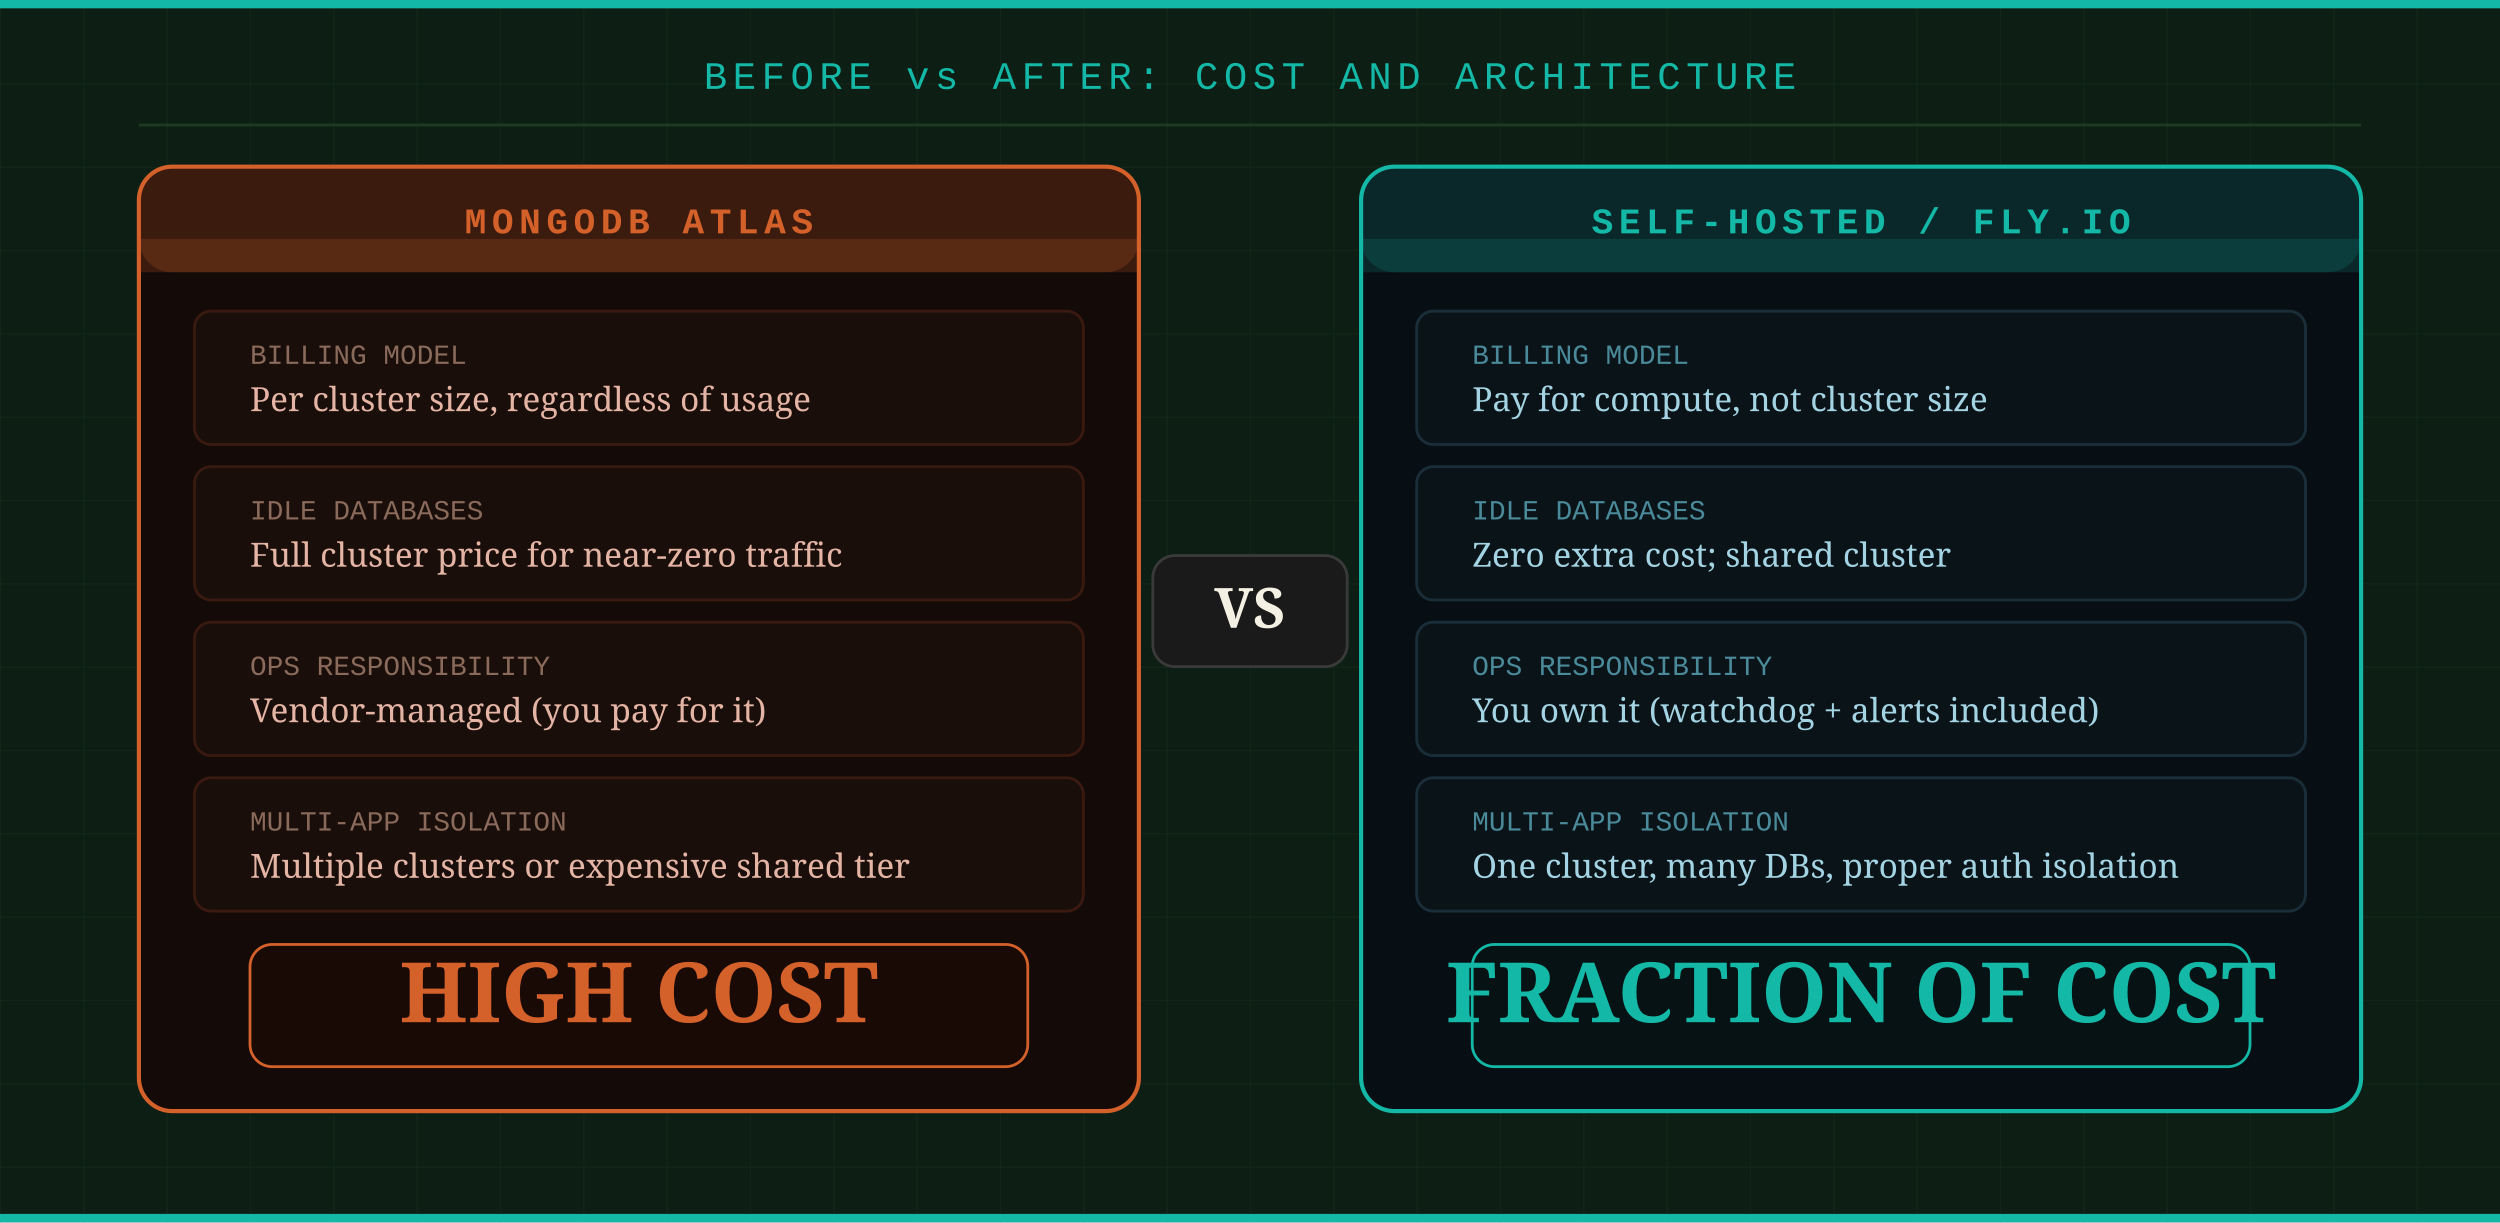
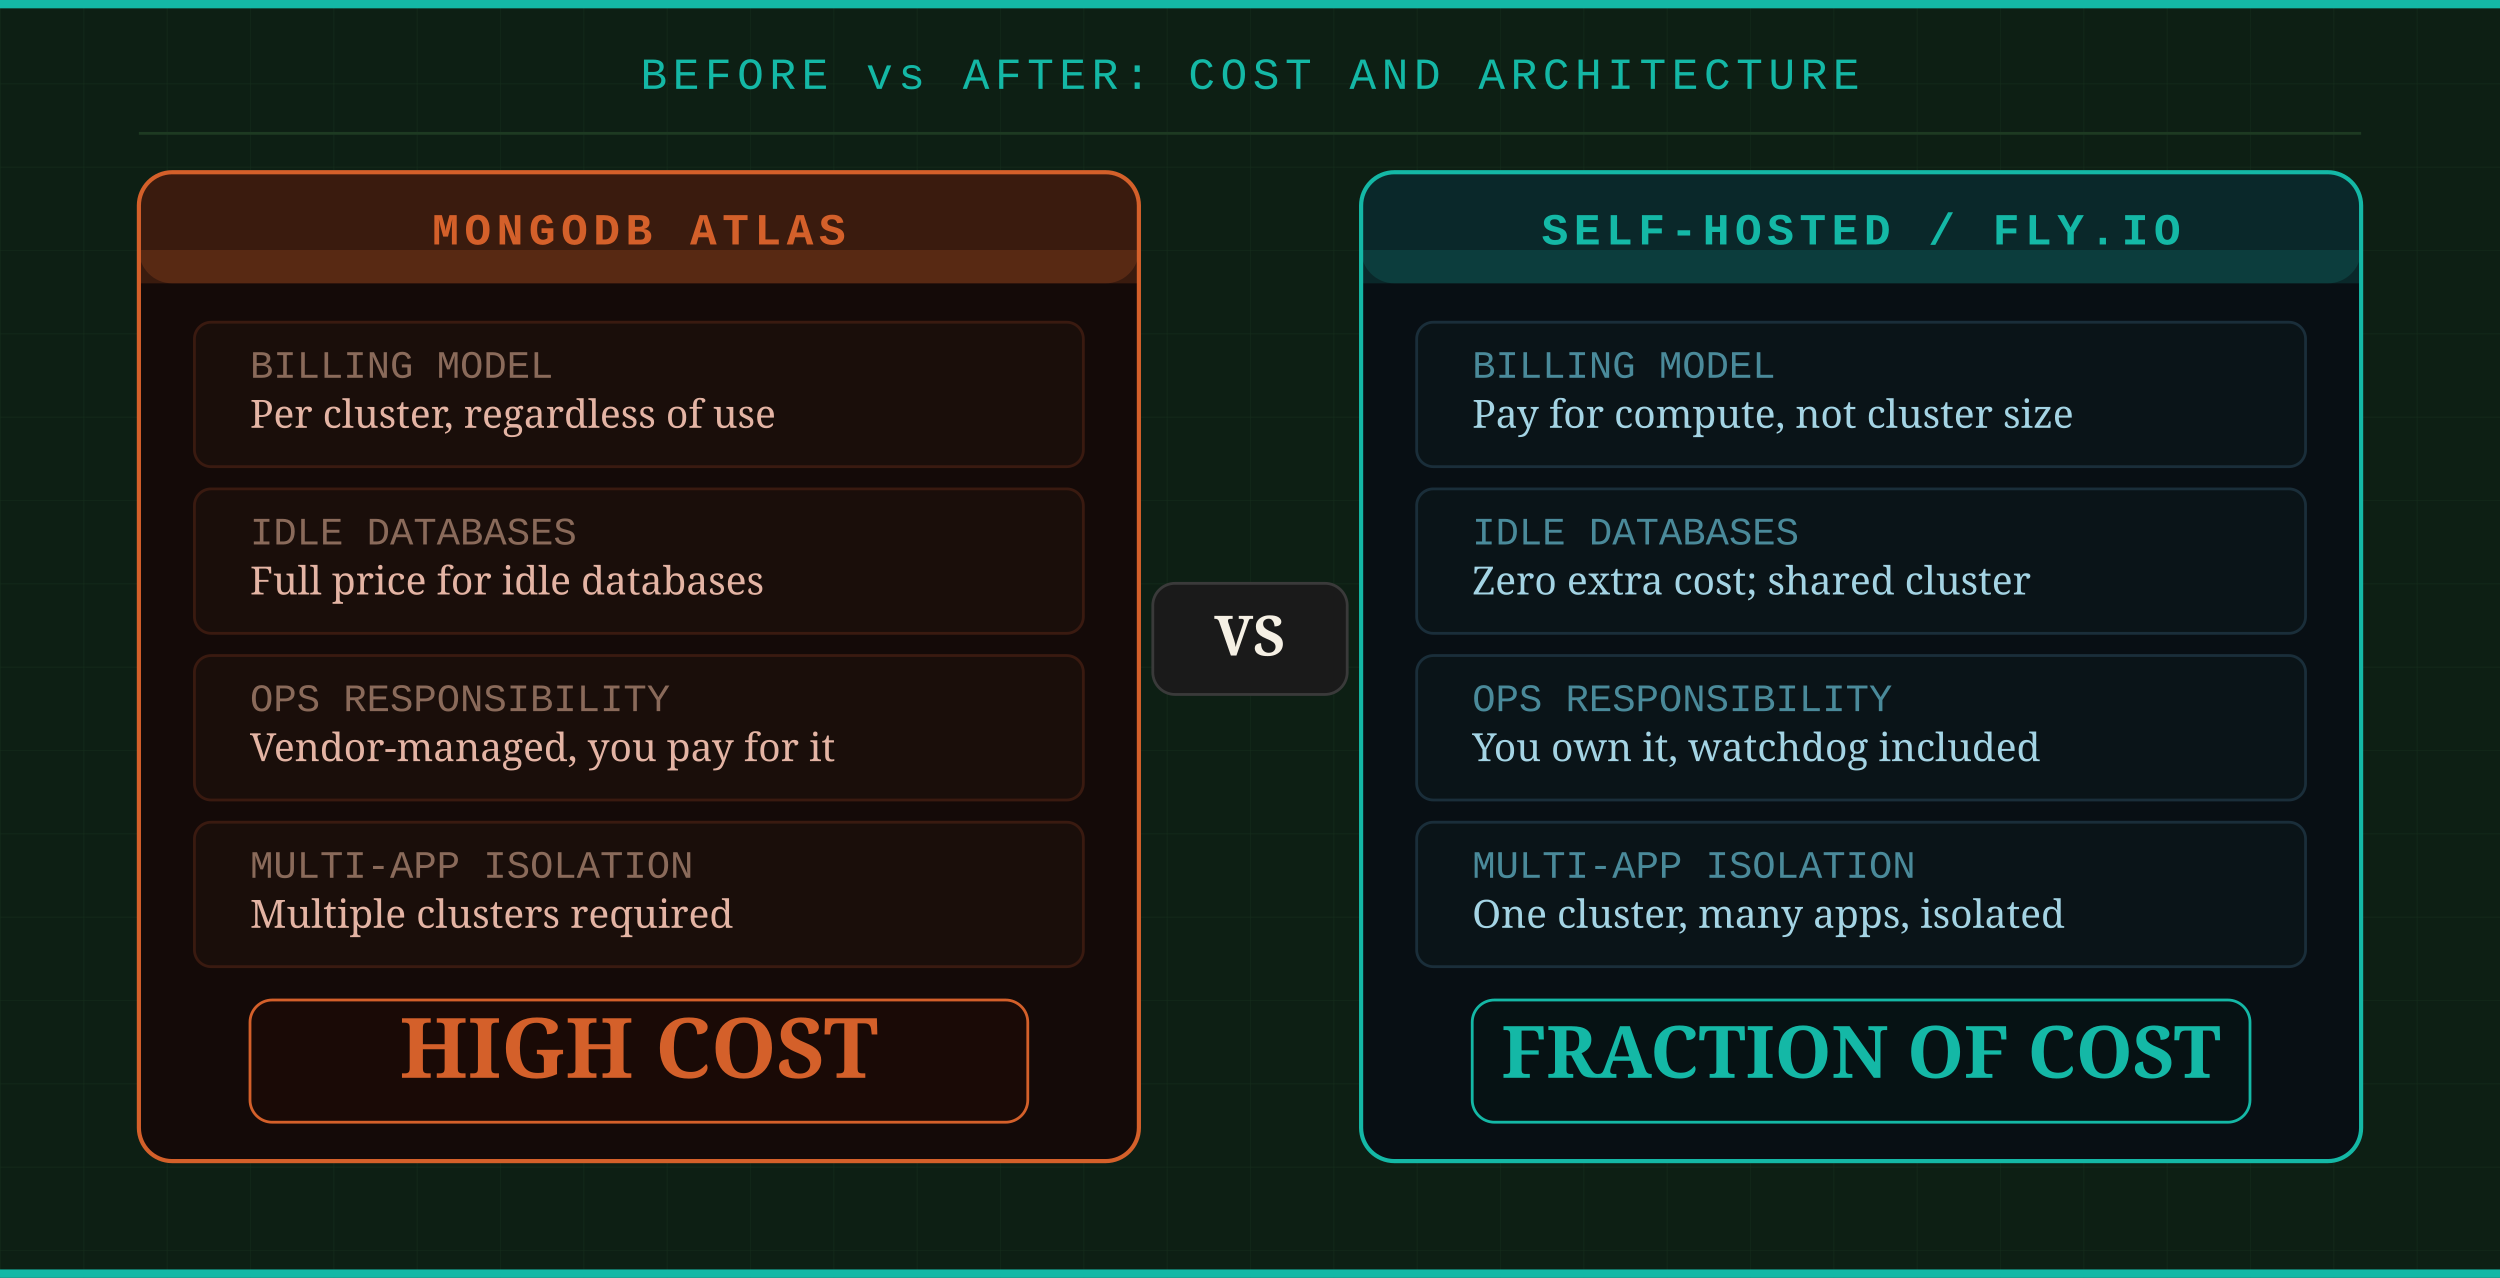
- <svg xmlns="http://www.w3.org/2000/svg" viewBox="0 0 900 440" width="900" height="440" role="img" aria-label="Cost and architecture comparison: MongoDB Atlas versus self-hosted on Fly.io">
-   <rect width="900" height="440" fill="#0D1F14" />
+ <svg xmlns="http://www.w3.org/2000/svg" viewBox="0 0 900 460" width="900" height="460" role="img" aria-label="Cost and architecture comparison: MongoDB Atlas versus self-hosted on Fly.io">
+   <rect width="900" height="460" fill="#0D1F14" />
  <pattern id="g3" width="30" height="30" patternUnits="userSpaceOnUse">
    <path d="M 30 0 L 0 0 0 30" fill="none" stroke="#1d3a22" stroke-width="0.4" />
  </pattern>
-   <rect width="900" height="440" fill="url(#g3)" opacity="0.5" />
+   <rect width="900" height="460" fill="url(#g3)" opacity="0.5" />
  <rect x="0" y="0" width="900" height="3" fill="#14B8A6" />
-   <text x="450" y="32" font-family="'Courier New', monospace" font-size="14" fill="#14B8A6" text-anchor="middle" letter-spacing="2">BEFORE vs AFTER: COST AND ARCHITECTURE</text>
-   <line x1="50" y1="45" x2="850" y2="45" stroke="#1d3a22" stroke-width="1" />
-   <rect x="50" y="60" width="360" height="340" rx="12" fill="#140a08" stroke="#D4602A" stroke-width="1.5" />
-   <rect x="50" y="60" width="360" height="38" rx="12" fill="#D4602A" opacity="0.2" />
-   <rect x="50" y="86" width="360" height="12" fill="#D4602A" opacity="0.2" />
-   <text x="230" y="84" font-family="'Courier New', monospace" font-size="13" font-weight="bold" fill="#D4602A" text-anchor="middle" letter-spacing="2">MONGODB ATLAS</text>
-   <rect x="70" y="112" width="320" height="48" rx="6" fill="#1a0e0a" stroke="#3a1a10" stroke-width="1" />
-   <text x="90" y="131" font-family="'Courier New', monospace" font-size="10" fill="#8a6a5a">BILLING MODEL</text>
-   <text x="90" y="148" font-family="Georgia, serif" font-size="12" fill="#e4b4a4">Per cluster size, regardless of usage</text>
-   <rect x="70" y="168" width="320" height="48" rx="6" fill="#1a0e0a" stroke="#3a1a10" stroke-width="1" />
-   <text x="90" y="187" font-family="'Courier New', monospace" font-size="10" fill="#8a6a5a">IDLE DATABASES</text>
-   <text x="90" y="204" font-family="Georgia, serif" font-size="12" fill="#e4b4a4">Full cluster price for near-zero traffic</text>
-   <rect x="70" y="224" width="320" height="48" rx="6" fill="#1a0e0a" stroke="#3a1a10" stroke-width="1" />
-   <text x="90" y="243" font-family="'Courier New', monospace" font-size="10" fill="#8a6a5a">OPS RESPONSIBILITY</text>
-   <text x="90" y="260" font-family="Georgia, serif" font-size="12" fill="#e4b4a4">Vendor-managed (you pay for it)</text>
-   <rect x="70" y="280" width="320" height="48" rx="6" fill="#1a0e0a" stroke="#3a1a10" stroke-width="1" />
-   <text x="90" y="299" font-family="'Courier New', monospace" font-size="10" fill="#8a6a5a">MULTI-APP ISOLATION</text>
-   <text x="90" y="316" font-family="Georgia, serif" font-size="12" fill="#e4b4a4">Multiple clusters or expensive shared tier</text>
-   <rect x="90" y="340" width="280" height="44" rx="8" fill="#1a0a06" stroke="#D4602A" stroke-width="1" />
-   <text x="230" y="368" font-family="Georgia, serif" font-size="30" font-weight="bold" fill="#D4602A" text-anchor="middle">HIGH COST</text>
-   <rect x="490" y="60" width="360" height="340" rx="12" fill="#080f14" stroke="#14B8A6" stroke-width="1.5" />
-   <rect x="490" y="60" width="360" height="38" rx="12" fill="#14B8A6" opacity="0.15" />
-   <rect x="490" y="86" width="360" height="12" fill="#14B8A6" opacity="0.15" />
-   <text x="670" y="84" font-family="'Courier New', monospace" font-size="13" font-weight="bold" fill="#14B8A6" text-anchor="middle" letter-spacing="2">SELF-HOSTED / FLY.IO</text>
-   <rect x="510" y="112" width="320" height="48" rx="6" fill="#0a1418" stroke="#1a2e3a" stroke-width="1" />
-   <text x="530" y="131" font-family="'Courier New', monospace" font-size="10" fill="#4a8a9a">BILLING MODEL</text>
-   <text x="530" y="148" font-family="Georgia, serif" font-size="12" fill="#a4d4e4">Pay for compute, not cluster size</text>
-   <rect x="510" y="168" width="320" height="48" rx="6" fill="#0a1418" stroke="#1a2e3a" stroke-width="1" />
-   <text x="530" y="187" font-family="'Courier New', monospace" font-size="10" fill="#4a8a9a">IDLE DATABASES</text>
-   <text x="530" y="204" font-family="Georgia, serif" font-size="12" fill="#a4d4e4">Zero extra cost; shared cluster</text>
-   <rect x="510" y="224" width="320" height="48" rx="6" fill="#0a1418" stroke="#1a2e3a" stroke-width="1" />
-   <text x="530" y="243" font-family="'Courier New', monospace" font-size="10" fill="#4a8a9a">OPS RESPONSIBILITY</text>
-   <text x="530" y="260" font-family="Georgia, serif" font-size="12" fill="#a4d4e4">You own it (watchdog + alerts included)</text>
-   <rect x="510" y="280" width="320" height="48" rx="6" fill="#0a1418" stroke="#1a2e3a" stroke-width="1" />
-   <text x="530" y="299" font-family="'Courier New', monospace" font-size="10" fill="#4a8a9a">MULTI-APP ISOLATION</text>
-   <text x="530" y="316" font-family="Georgia, serif" font-size="12" fill="#a4d4e4">One cluster, many DBs, proper auth isolation</text>
-   <rect x="530" y="340" width="280" height="44" rx="8" fill="#061214" stroke="#14B8A6" stroke-width="1" />
-   <text x="670" y="368" font-family="Georgia, serif" font-size="30" font-weight="bold" fill="#14B8A6" text-anchor="middle">FRACTION OF COST</text>
-   <rect x="415" y="200" width="70" height="40" rx="8" fill="#1a1a1a" stroke="#3a3a3a" stroke-width="1" />
-   <text x="450" y="226" font-family="Georgia, serif" font-size="20" font-weight="bold" fill="#F5F0E4" text-anchor="middle">VS</text>
-   <rect x="0" y="437" width="900" height="3" fill="#14B8A6" />
+   <text x="450" y="32" font-family="'Courier New', monospace" font-size="16" fill="#14B8A6" text-anchor="middle" letter-spacing="2">BEFORE vs AFTER: COST AND ARCHITECTURE</text>
+   <line x1="50" y1="48" x2="850" y2="48" stroke="#1d3a22" stroke-width="1" />
+   <rect x="50" y="62" width="360" height="356" rx="12" fill="#140a08" stroke="#D4602A" stroke-width="1.5" />
+   <rect x="50" y="62" width="360" height="40" rx="12" fill="#D4602A" opacity="0.2" />
+   <rect x="50" y="90" width="360" height="12" fill="#D4602A" opacity="0.2" />
+   <text x="230" y="88" font-family="'Courier New', monospace" font-size="16" font-weight="bold" fill="#D4602A" text-anchor="middle" letter-spacing="2">MONGODB ATLAS</text>
+   <rect x="70" y="116" width="320" height="52" rx="6" fill="#1a0e0a" stroke="#3a1a10" stroke-width="1" />
+   <text x="90" y="136" font-family="'Courier New', monospace" font-size="14" fill="#8a6a5a">BILLING MODEL</text>
+   <text x="90" y="154" font-family="Georgia, serif" font-size="14" fill="#e4b4a4">Per cluster, regardless of use</text>
+   <rect x="70" y="176" width="320" height="52" rx="6" fill="#1a0e0a" stroke="#3a1a10" stroke-width="1" />
+   <text x="90" y="196" font-family="'Courier New', monospace" font-size="14" fill="#8a6a5a">IDLE DATABASES</text>
+   <text x="90" y="214" font-family="Georgia, serif" font-size="14" fill="#e4b4a4">Full price for idle databases</text>
+   <rect x="70" y="236" width="320" height="52" rx="6" fill="#1a0e0a" stroke="#3a1a10" stroke-width="1" />
+   <text x="90" y="256" font-family="'Courier New', monospace" font-size="14" fill="#8a6a5a">OPS RESPONSIBILITY</text>
+   <text x="90" y="274" font-family="Georgia, serif" font-size="14" fill="#e4b4a4">Vendor-managed, you pay for it</text>
+   <rect x="70" y="296" width="320" height="52" rx="6" fill="#1a0e0a" stroke="#3a1a10" stroke-width="1" />
+   <text x="90" y="316" font-family="'Courier New', monospace" font-size="14" fill="#8a6a5a">MULTI-APP ISOLATION</text>
+   <text x="90" y="334" font-family="Georgia, serif" font-size="14" fill="#e4b4a4">Multiple clusters required</text>
+   <rect x="90" y="360" width="280" height="44" rx="8" fill="#1a0a06" stroke="#D4602A" stroke-width="1" />
+   <text x="230" y="388" font-family="Georgia, serif" font-size="30" font-weight="bold" fill="#D4602A" text-anchor="middle">HIGH COST</text>
+   <rect x="490" y="62" width="360" height="356" rx="12" fill="#080f14" stroke="#14B8A6" stroke-width="1.5" />
+   <rect x="490" y="62" width="360" height="40" rx="12" fill="#14B8A6" opacity="0.15" />
+   <rect x="490" y="90" width="360" height="12" fill="#14B8A6" opacity="0.15" />
+   <text x="670" y="88" font-family="'Courier New', monospace" font-size="16" font-weight="bold" fill="#14B8A6" text-anchor="middle" letter-spacing="2">SELF-HOSTED / FLY.IO</text>
+   <rect x="510" y="116" width="320" height="52" rx="6" fill="#0a1418" stroke="#1a2e3a" stroke-width="1" />
+   <text x="530" y="136" font-family="'Courier New', monospace" font-size="14" fill="#4a8a9a">BILLING MODEL</text>
+   <text x="530" y="154" font-family="Georgia, serif" font-size="14" fill="#a4d4e4">Pay for compute, not cluster size</text>
+   <rect x="510" y="176" width="320" height="52" rx="6" fill="#0a1418" stroke="#1a2e3a" stroke-width="1" />
+   <text x="530" y="196" font-family="'Courier New', monospace" font-size="14" fill="#4a8a9a">IDLE DATABASES</text>
+   <text x="530" y="214" font-family="Georgia, serif" font-size="14" fill="#a4d4e4">Zero extra cost; shared cluster</text>
+   <rect x="510" y="236" width="320" height="52" rx="6" fill="#0a1418" stroke="#1a2e3a" stroke-width="1" />
+   <text x="530" y="256" font-family="'Courier New', monospace" font-size="14" fill="#4a8a9a">OPS RESPONSIBILITY</text>
+   <text x="530" y="274" font-family="Georgia, serif" font-size="14" fill="#a4d4e4">You own it, watchdog included</text>
+   <rect x="510" y="296" width="320" height="52" rx="6" fill="#0a1418" stroke="#1a2e3a" stroke-width="1" />
+   <text x="530" y="316" font-family="'Courier New', monospace" font-size="14" fill="#4a8a9a">MULTI-APP ISOLATION</text>
+   <text x="530" y="334" font-family="Georgia, serif" font-size="14" fill="#a4d4e4">One cluster, many apps, isolated</text>
+   <rect x="530" y="360" width="280" height="44" rx="8" fill="#061214" stroke="#14B8A6" stroke-width="1" />
+   <text x="670" y="388" font-family="Georgia, serif" font-size="26" font-weight="bold" fill="#14B8A6" text-anchor="middle">FRACTION OF COST</text>
+   <rect x="415" y="210" width="70" height="40" rx="8" fill="#1a1a1a" stroke="#3a3a3a" stroke-width="1" />
+   <text x="450" y="236" font-family="Georgia, serif" font-size="20" font-weight="bold" fill="#F5F0E4" text-anchor="middle">VS</text>
+   <rect x="0" y="457" width="900" height="3" fill="#14B8A6" />
</svg>
